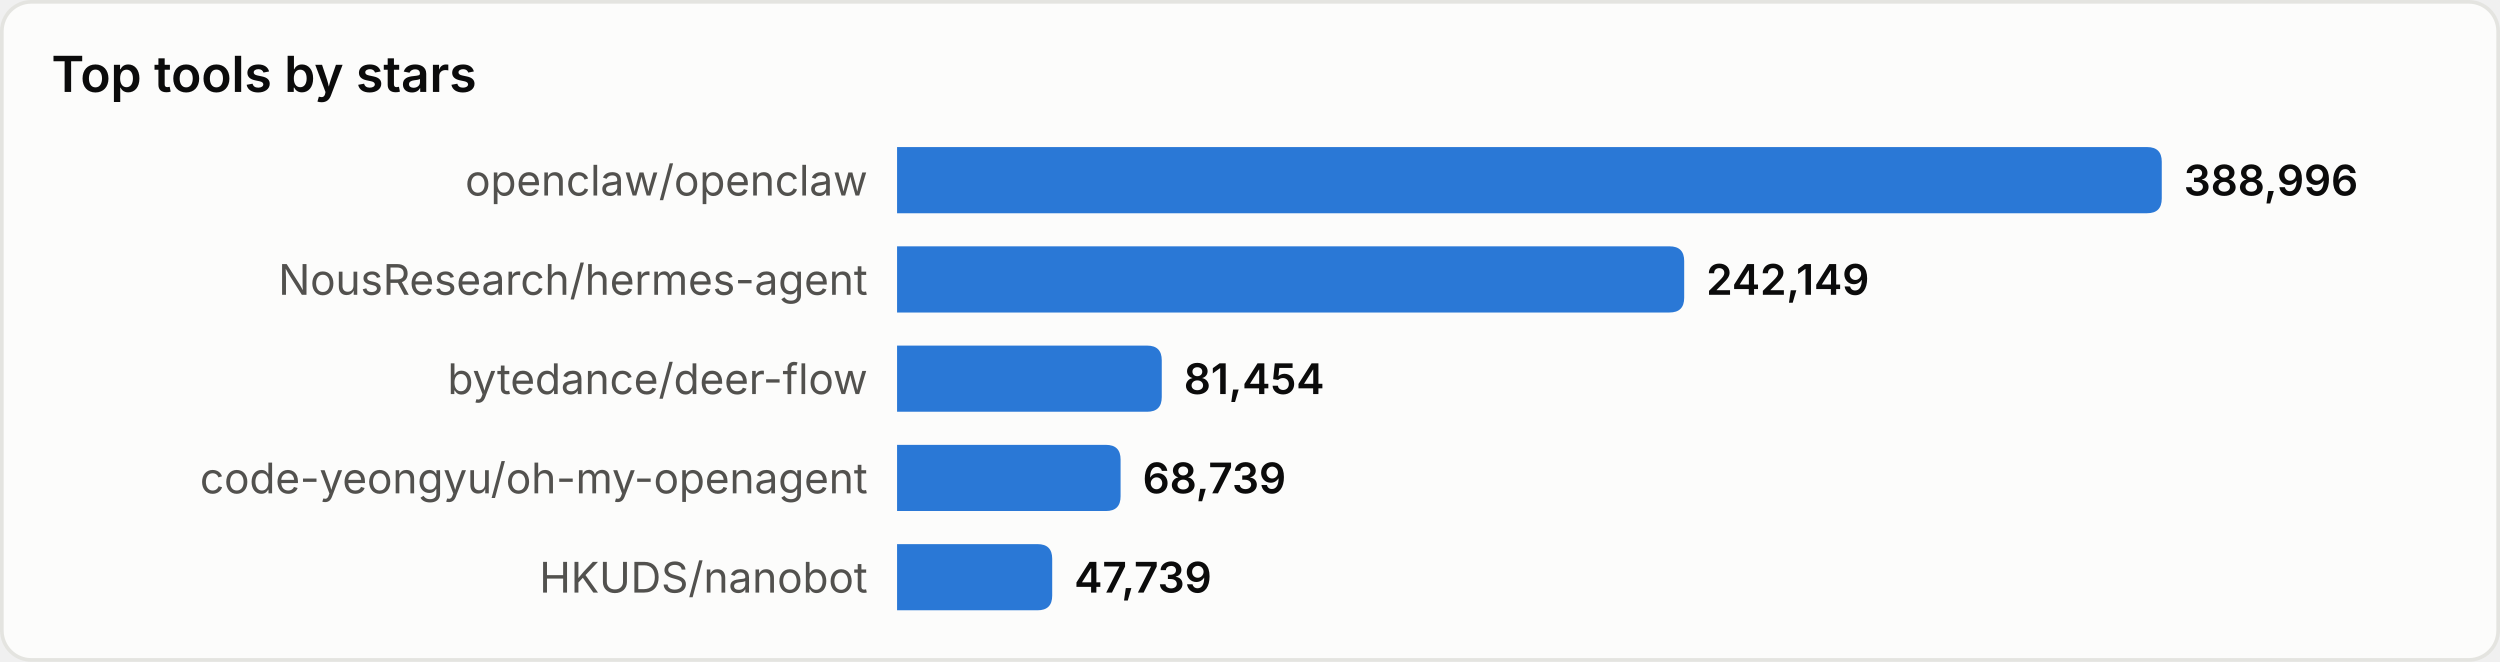
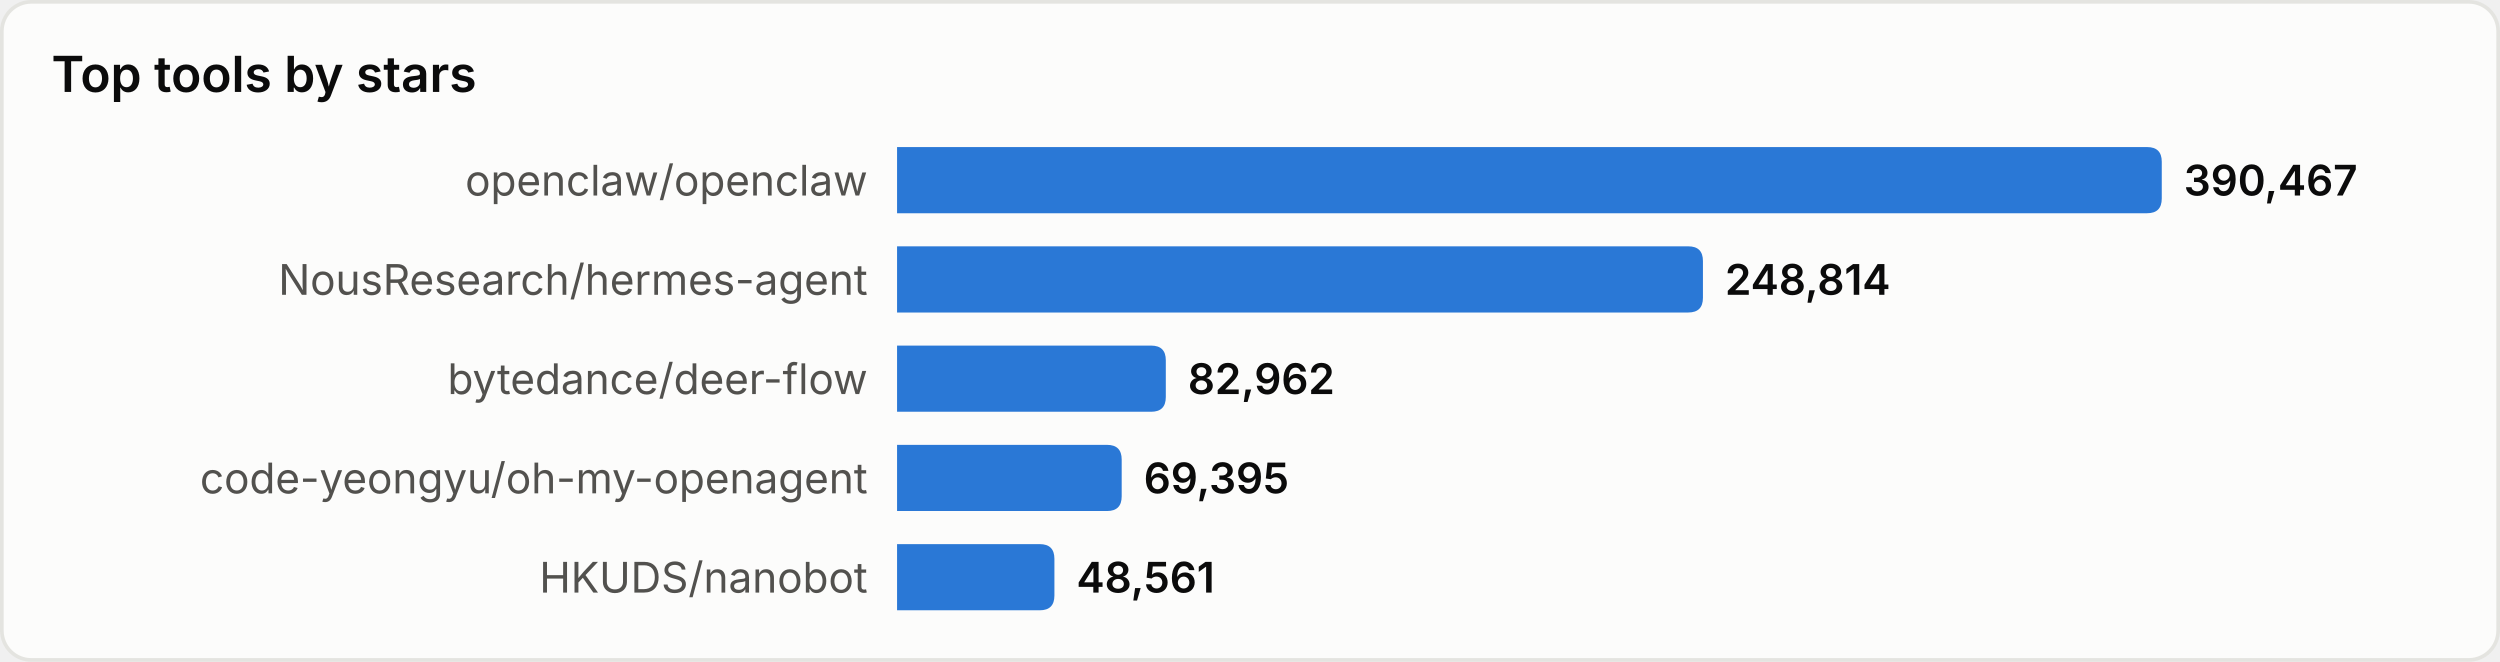
<svg xmlns="http://www.w3.org/2000/svg" width="680" height="180" viewBox="0 0 680 180" role="img" aria-label="Top tools by stars">
  <style>
text{font-family:system-ui,-apple-system,'Segoe UI',sans-serif}
.srf{fill:#fcfcfb;stroke:#e4e4e0}.ttl{fill:#0b0b0b;font-size:13.5px;font-weight:600}
.lbl{fill:#52514e;font-size:11.5px}.val{fill:#0b0b0b;font-size:11.5px;font-weight:600}
.bar{fill:#2a78d6}
@media(prefers-color-scheme:dark){
.srf{fill:#1a1a19;stroke:#33332f}.ttl{fill:#ffffff}
.lbl{fill:#c3c2b7}.val{fill:#ffffff}.bar{fill:#3987e5}
}
</style>
  <rect x="0.5" y="0.5" width="679" height="179" rx="8" class="srf" />
  <text x="14" y="25" class="ttl">Top tools by stars</text>
  <text x="236" y="49.0" class="lbl" text-anchor="end" dominant-baseline="central">openclaw/openclaw</text>
  <path d="M244,40 h340.0 q4,0 4,4 v10 q0,4 -4,4 h-340.0 z" class="bar" />
-   <text x="594.0" y="49.0" class="val" dominant-baseline="central">388,996</text>
+   <text x="594.0" y="49.0" class="val" dominant-baseline="central">390,467</text>
  <text x="236" y="76.0" class="lbl" text-anchor="end" dominant-baseline="central">NousResearch/hermes-agent</text>
-   <path d="M244,67 h210.1 q4,0 4,4 v10 q0,4 -4,4 h-210.1 z" class="bar" />
-   <text x="464.1" y="76.0" class="val" dominant-baseline="central">242,149</text>
+   <path d="M244,67 h215.2 q4,0 4,4 v10 q0,4 -4,4 h-215.2 z" class="bar" />
+   <text x="469.2" y="76.0" class="val" dominant-baseline="central">248,814</text>
  <text x="236" y="103.0" class="lbl" text-anchor="end" dominant-baseline="central">bytedance/deer-flow</text>
-   <path d="M244,94 h68.0 q4,0 4,4 v10 q0,4 -4,4 h-68.0 z" class="bar" />
-   <text x="322.0" y="103.0" class="val" dominant-baseline="central">81,454</text>
+   <path d="M244,94 h69.1 q4,0 4,4 v10 q0,4 -4,4 h-69.1 z" class="bar" />
+   <text x="323.1" y="103.0" class="val" dominant-baseline="central">82,962</text>
  <text x="236" y="130.0" class="lbl" text-anchor="end" dominant-baseline="central">code-yeongyu/oh-my-openagent</text>
-   <path d="M244,121 h56.8 q4,0 4,4 v10 q0,4 -4,4 h-56.8 z" class="bar" />
-   <text x="310.8" y="130.0" class="val" dominant-baseline="central">68,739</text>
+   <path d="M244,121 h57.1 q4,0 4,4 v10 q0,4 -4,4 h-57.1 z" class="bar" />
+   <text x="311.1" y="130.0" class="val" dominant-baseline="central">69,395</text>
  <text x="236" y="157.0" class="lbl" text-anchor="end" dominant-baseline="central">HKUDS/nanobot</text>
-   <path d="M244,148 h38.2 q4,0 4,4 v10 q0,4 -4,4 h-38.2 z" class="bar" />
-   <text x="292.2" y="157.0" class="val" dominant-baseline="central">47,739</text>
+   <path d="M244,148 h38.8 q4,0 4,4 v10 q0,4 -4,4 h-38.8 z" class="bar" />
+   <text x="292.8" y="157.0" class="val" dominant-baseline="central">48,561</text>
</svg>
